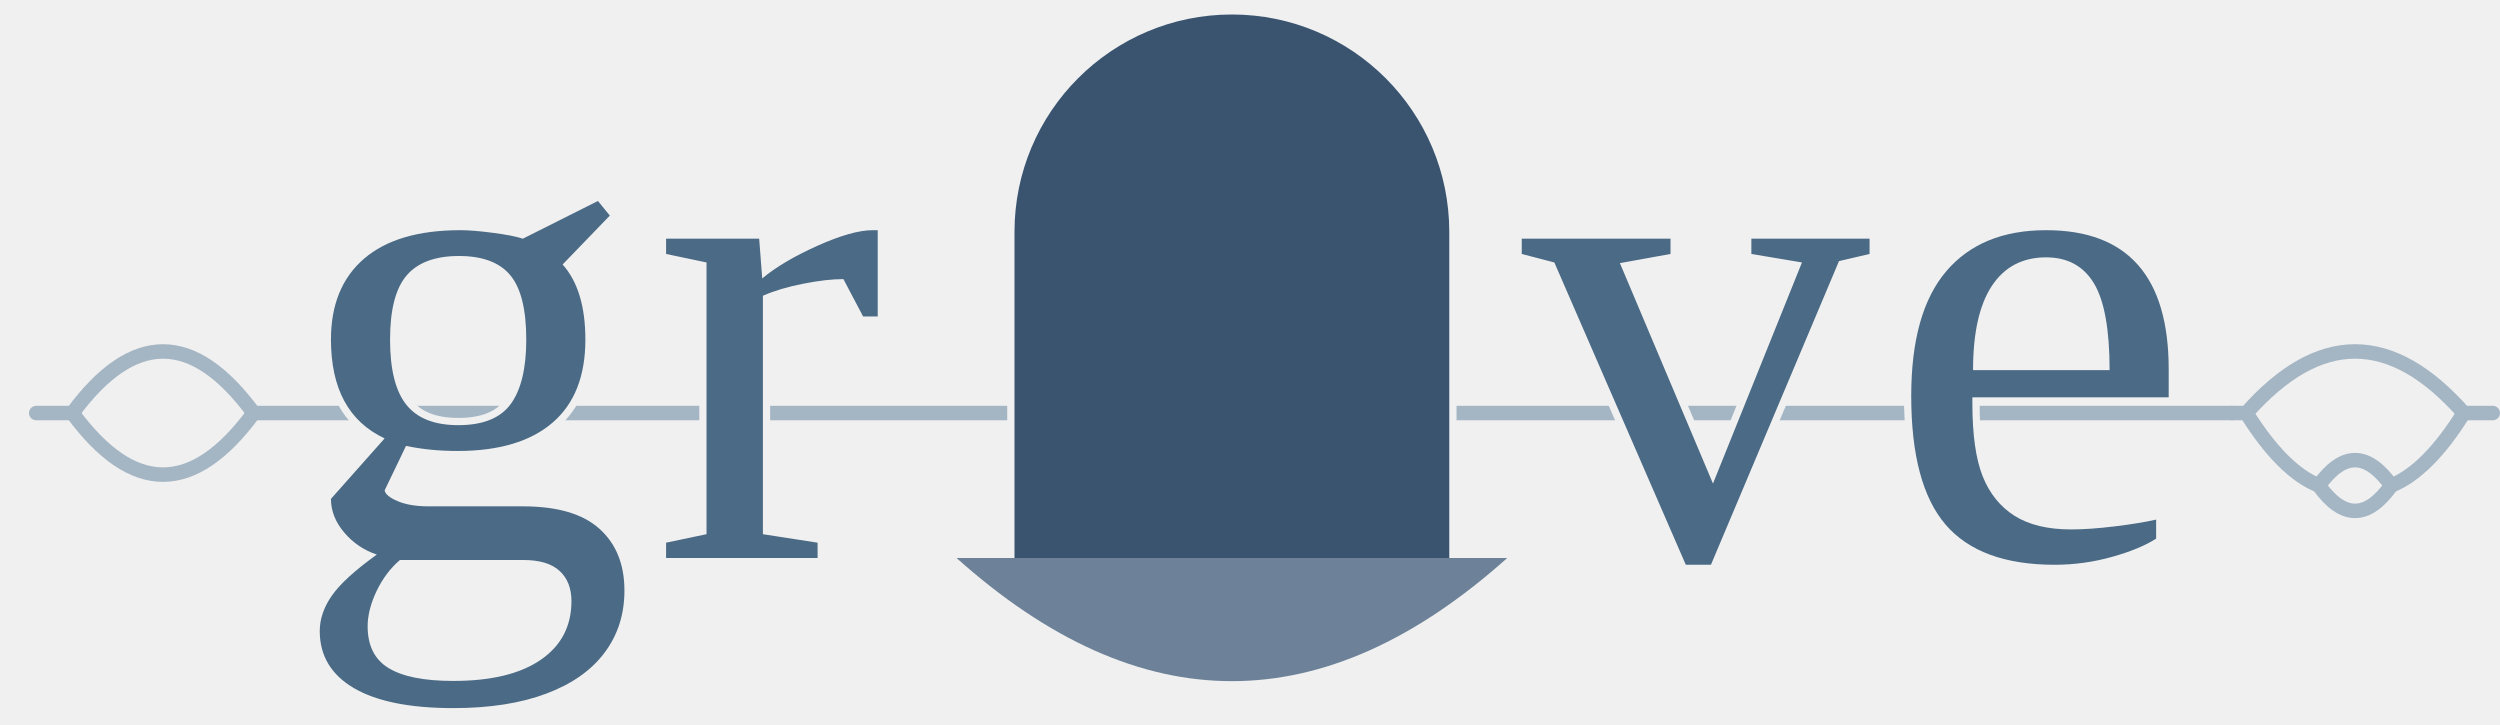
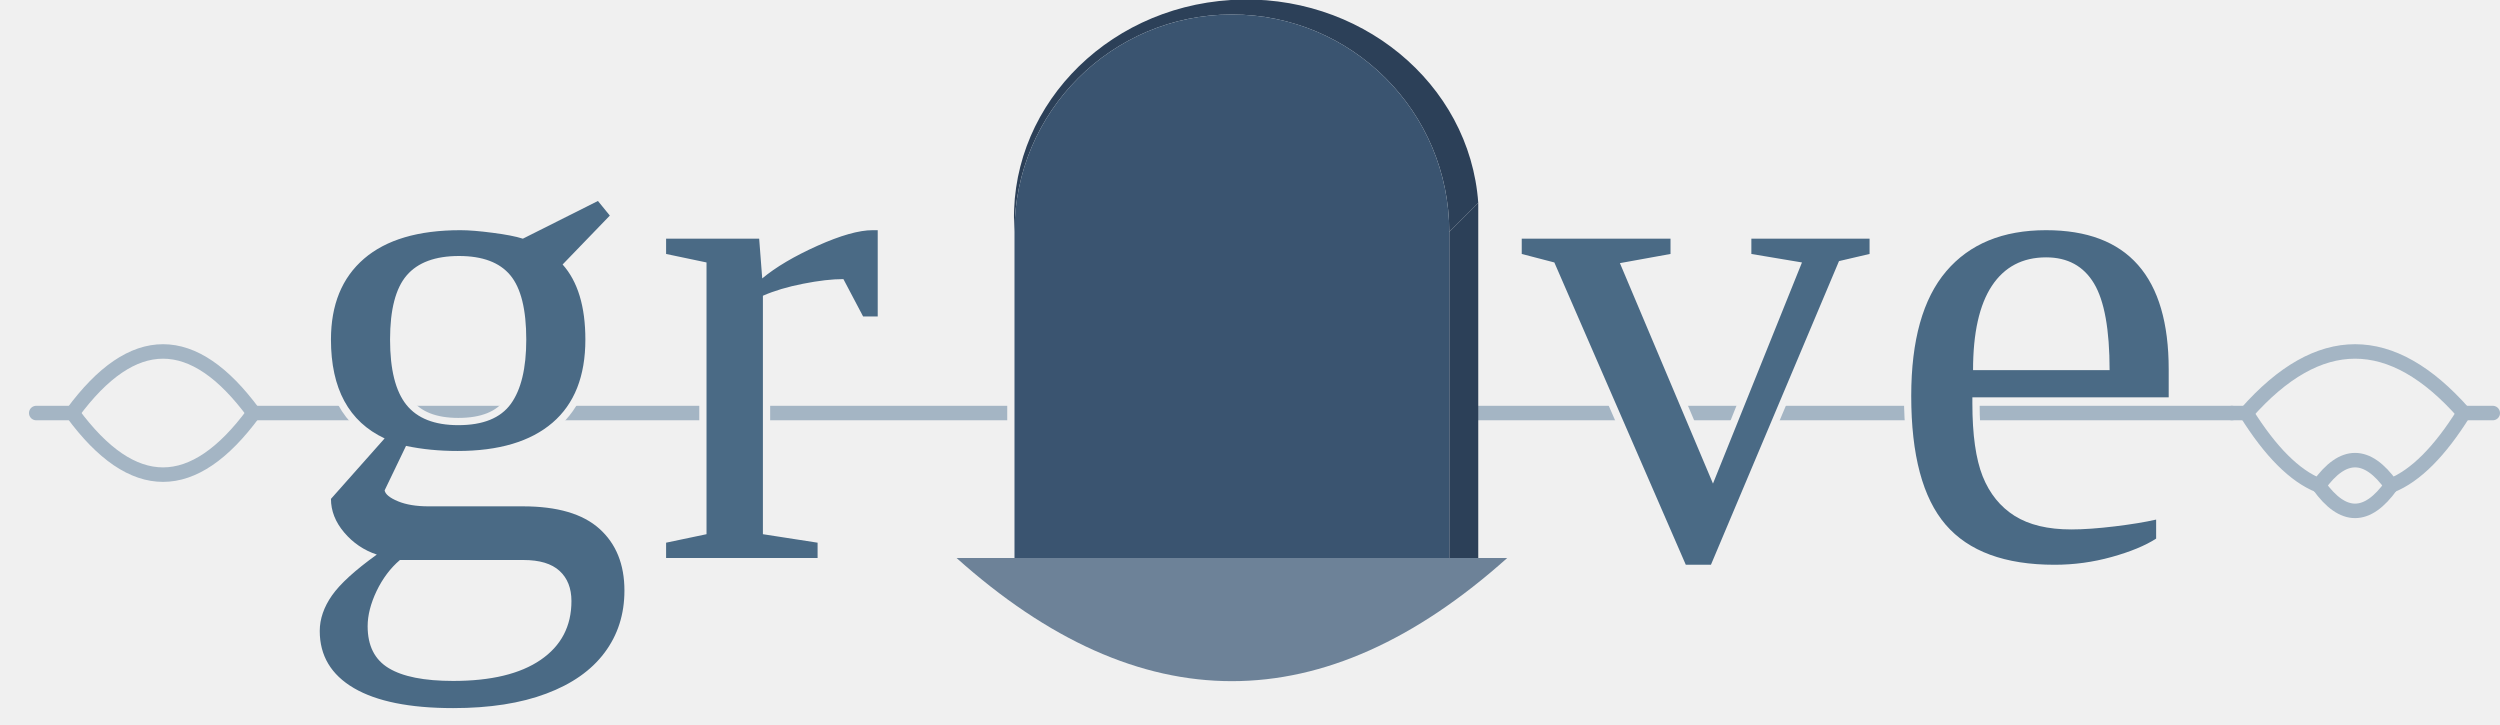
<svg xmlns="http://www.w3.org/2000/svg" viewBox="0 38 345 100" font-family="Georgia, 'Times New Roman', serif">
  <defs>
    <style>
-       .ink   { fill: #4a6a85; }
-       .stone { fill: #3a5470; }
-       .earth { fill: #6d8298; }
-       .graph { fill: none; stroke: #a4b5c4; stroke-width: 2; stroke-linecap: round; }
-       .node  { fill: #a4b5c4; }
-       .word  { font-size: 96px; font-weight: 400; letter-spacing: 2px; }
+       .ink    { fill: #4a6a85; }
+       .stone  { fill: #3a5470; }
+       .shadow { fill: #2c4058; }
+       .earth  { fill: #6d8298; }
+       .graph  { fill: none; stroke: #a4b5c4; stroke-width: 2; stroke-linecap: round; }
+       .node   { fill: #a4b5c4; }
+       .word   { font-size: 96px; font-weight: 400; letter-spacing: 2px; }
    </style>
    <mask id="textCutout" maskUnits="userSpaceOnUse">
      <rect x="0" y="38" width="345" height="100" fill="white" />
      <g fill="black" stroke="black" stroke-width="2" stroke-linejoin="round">
        <text x="40" y="115" class="word">gr</text>
        <text x="210" y="115" class="word">ve</text>
        <path d="M140,115 L140,70 A30,30 0 0 1 200,70 L200,115 Z" />
      </g>
    </mask>
  </defs>
  <g mask="url(#textCutout)">
    <g class="graph">
      <line x1="5" y1="95" x2="10" y2="95" />
      <line x1="35" y1="95" x2="308" y2="95" />
      <path d="M10,95 Q22.5,78 35,95" />
      <path d="M10,95 Q22.5,112 35,95" />
    </g>
  </g>
  <text x="40" y="115" class="ink word">gr</text>
  <text x="210" y="115" class="ink word">ve</text>
  <g transform="translate(135,40)">
+     <path class="shadow" d="M65,75 L65,30 L69,26 L69,75 Z" />
+     <path class="shadow" d="M5,30 A30,30 0 0 1 65,30 L69,26 A32,30 0 0 0 5,30 Z" />
    <path class="stone" d="M5,75 L5,30 A30,30 0 0 1 65,30 L65,75 Z" />
  </g>
  <path class="earth" d="M132,115 L208,115 Q170,149 132,115 Z" />
  <g class="graph">
    <line x1="308" y1="95" x2="310" y2="95" />
    <line x1="340" y1="95" x2="344" y2="95" />
    <path d="M310,95 Q325,78 340,95" />
    <path d="M310,95 Q315,103 320,105" />
    <path d="M330,105 Q335,103 340,95" />
    <path d="M320,105 Q325,98 330,105" />
    <path d="M320,105 Q325,112 330,105" />
  </g>
</svg>
